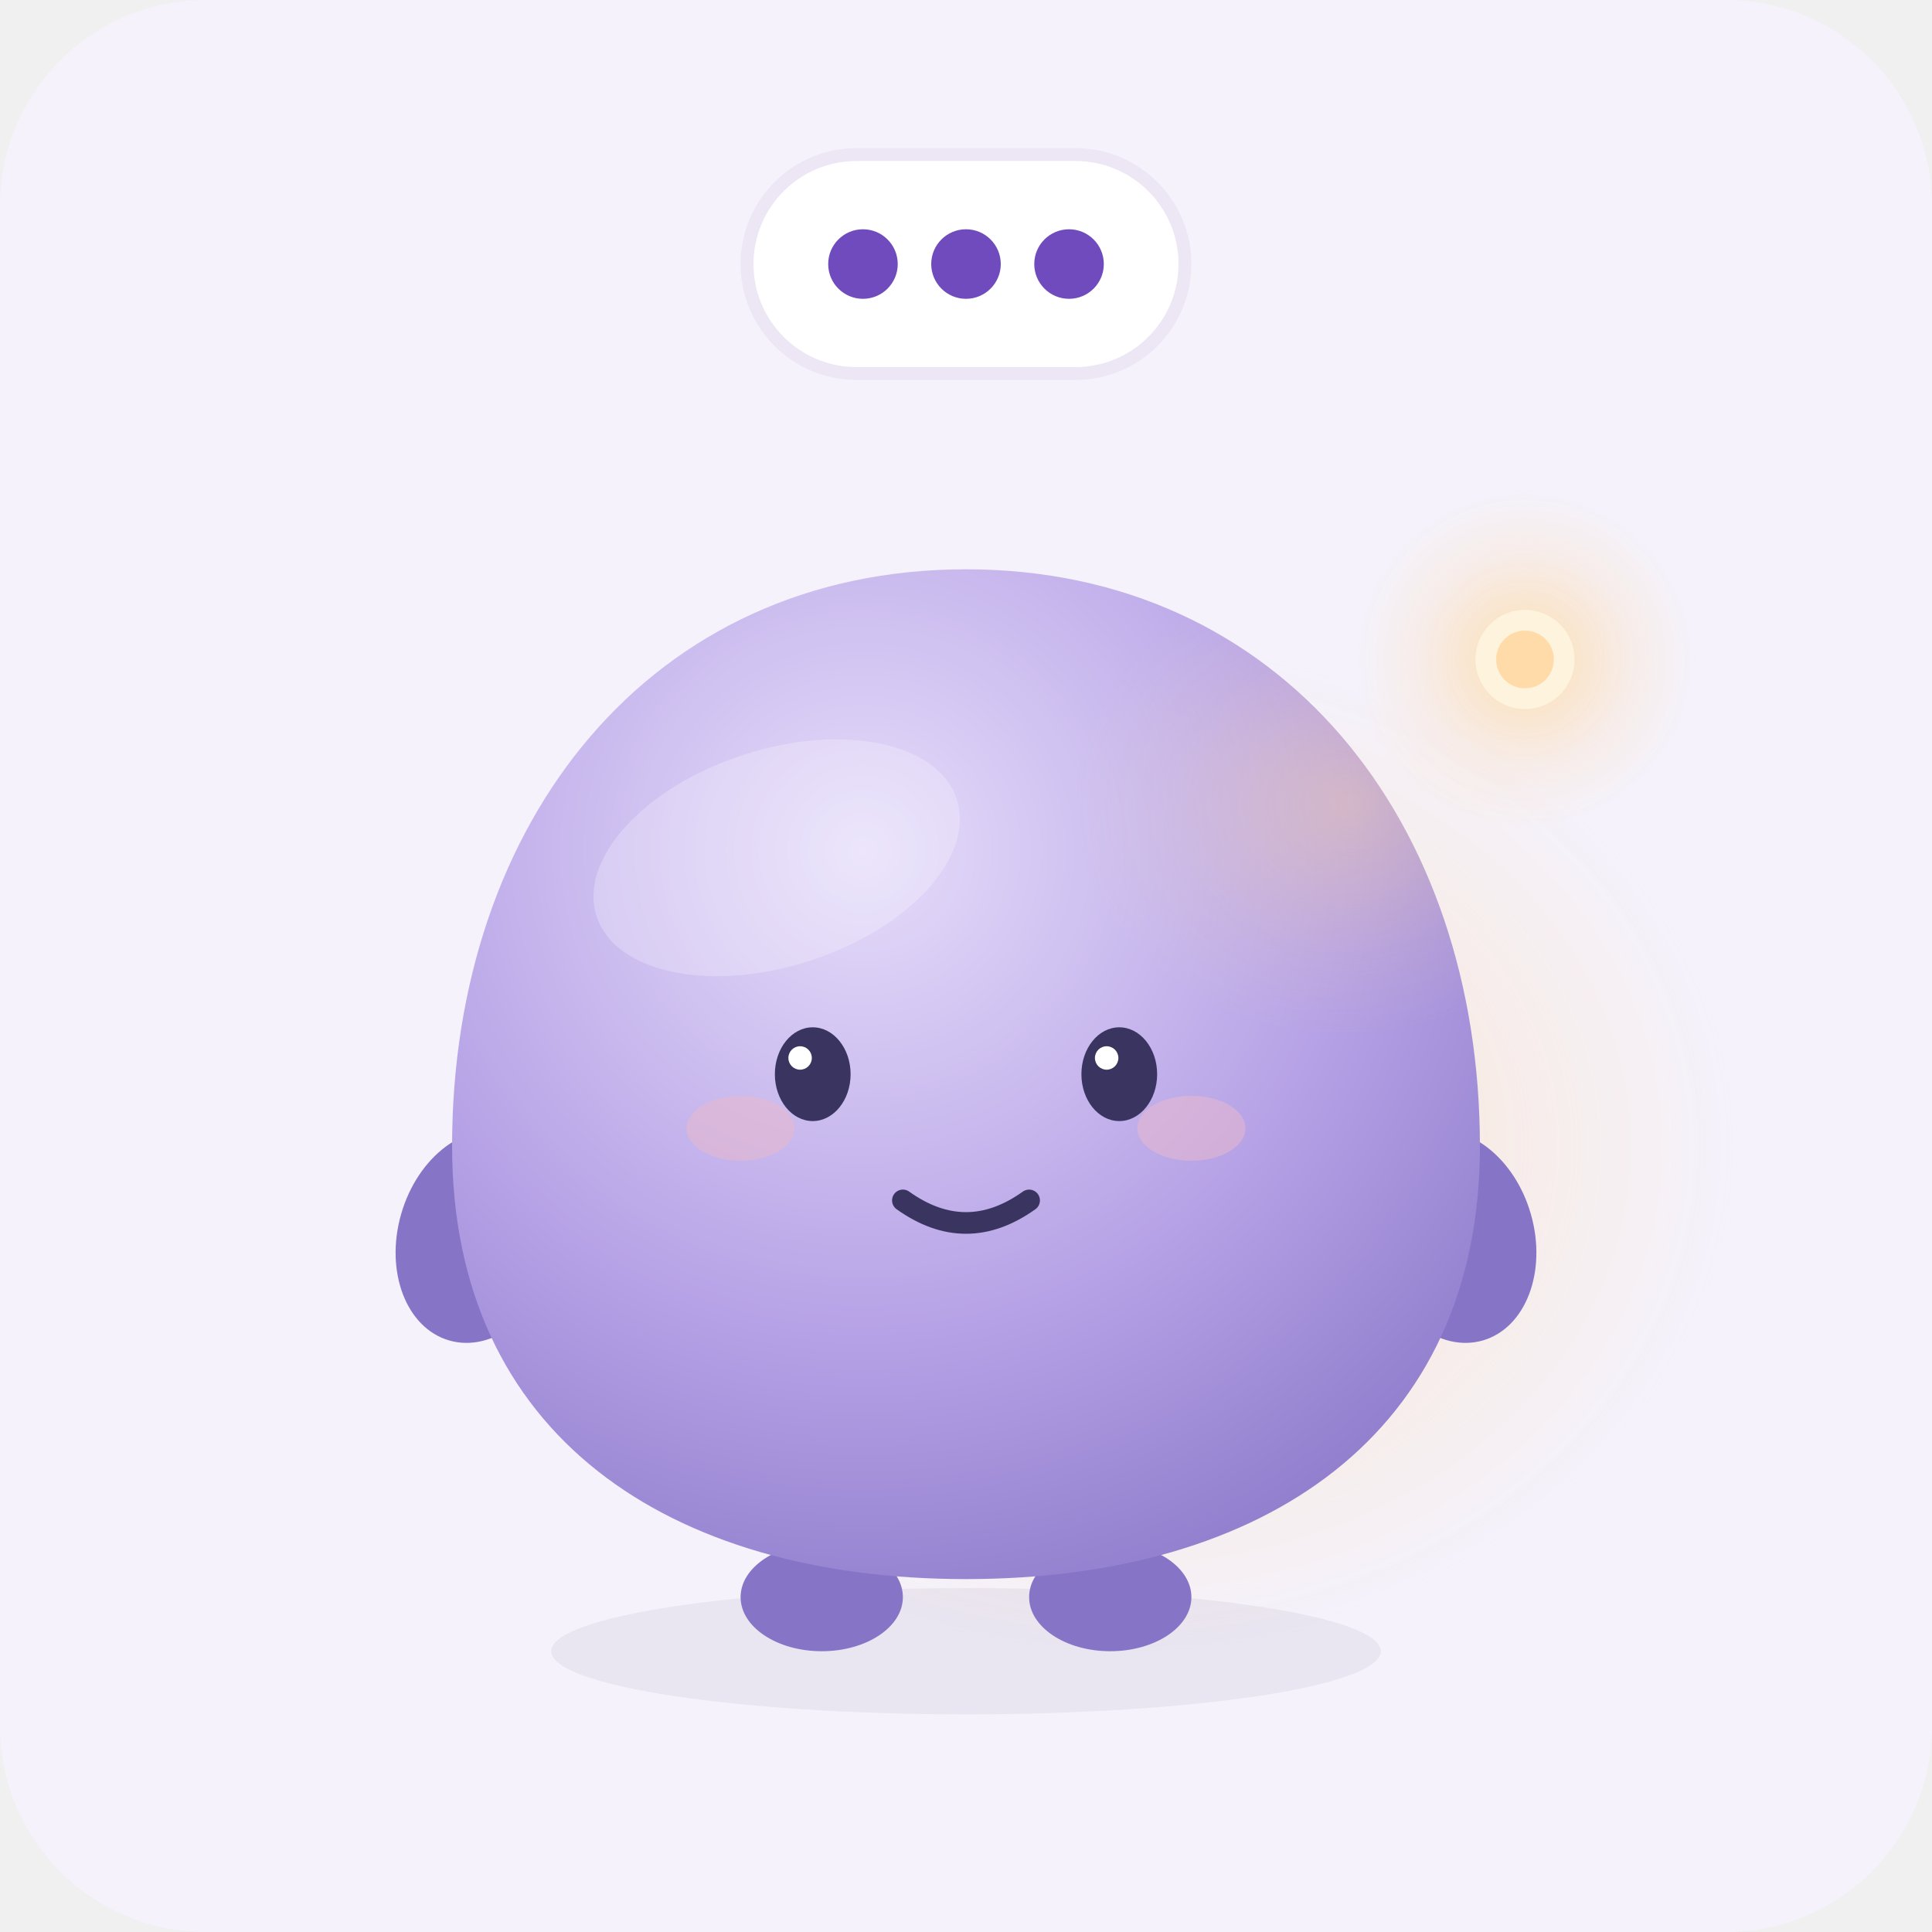
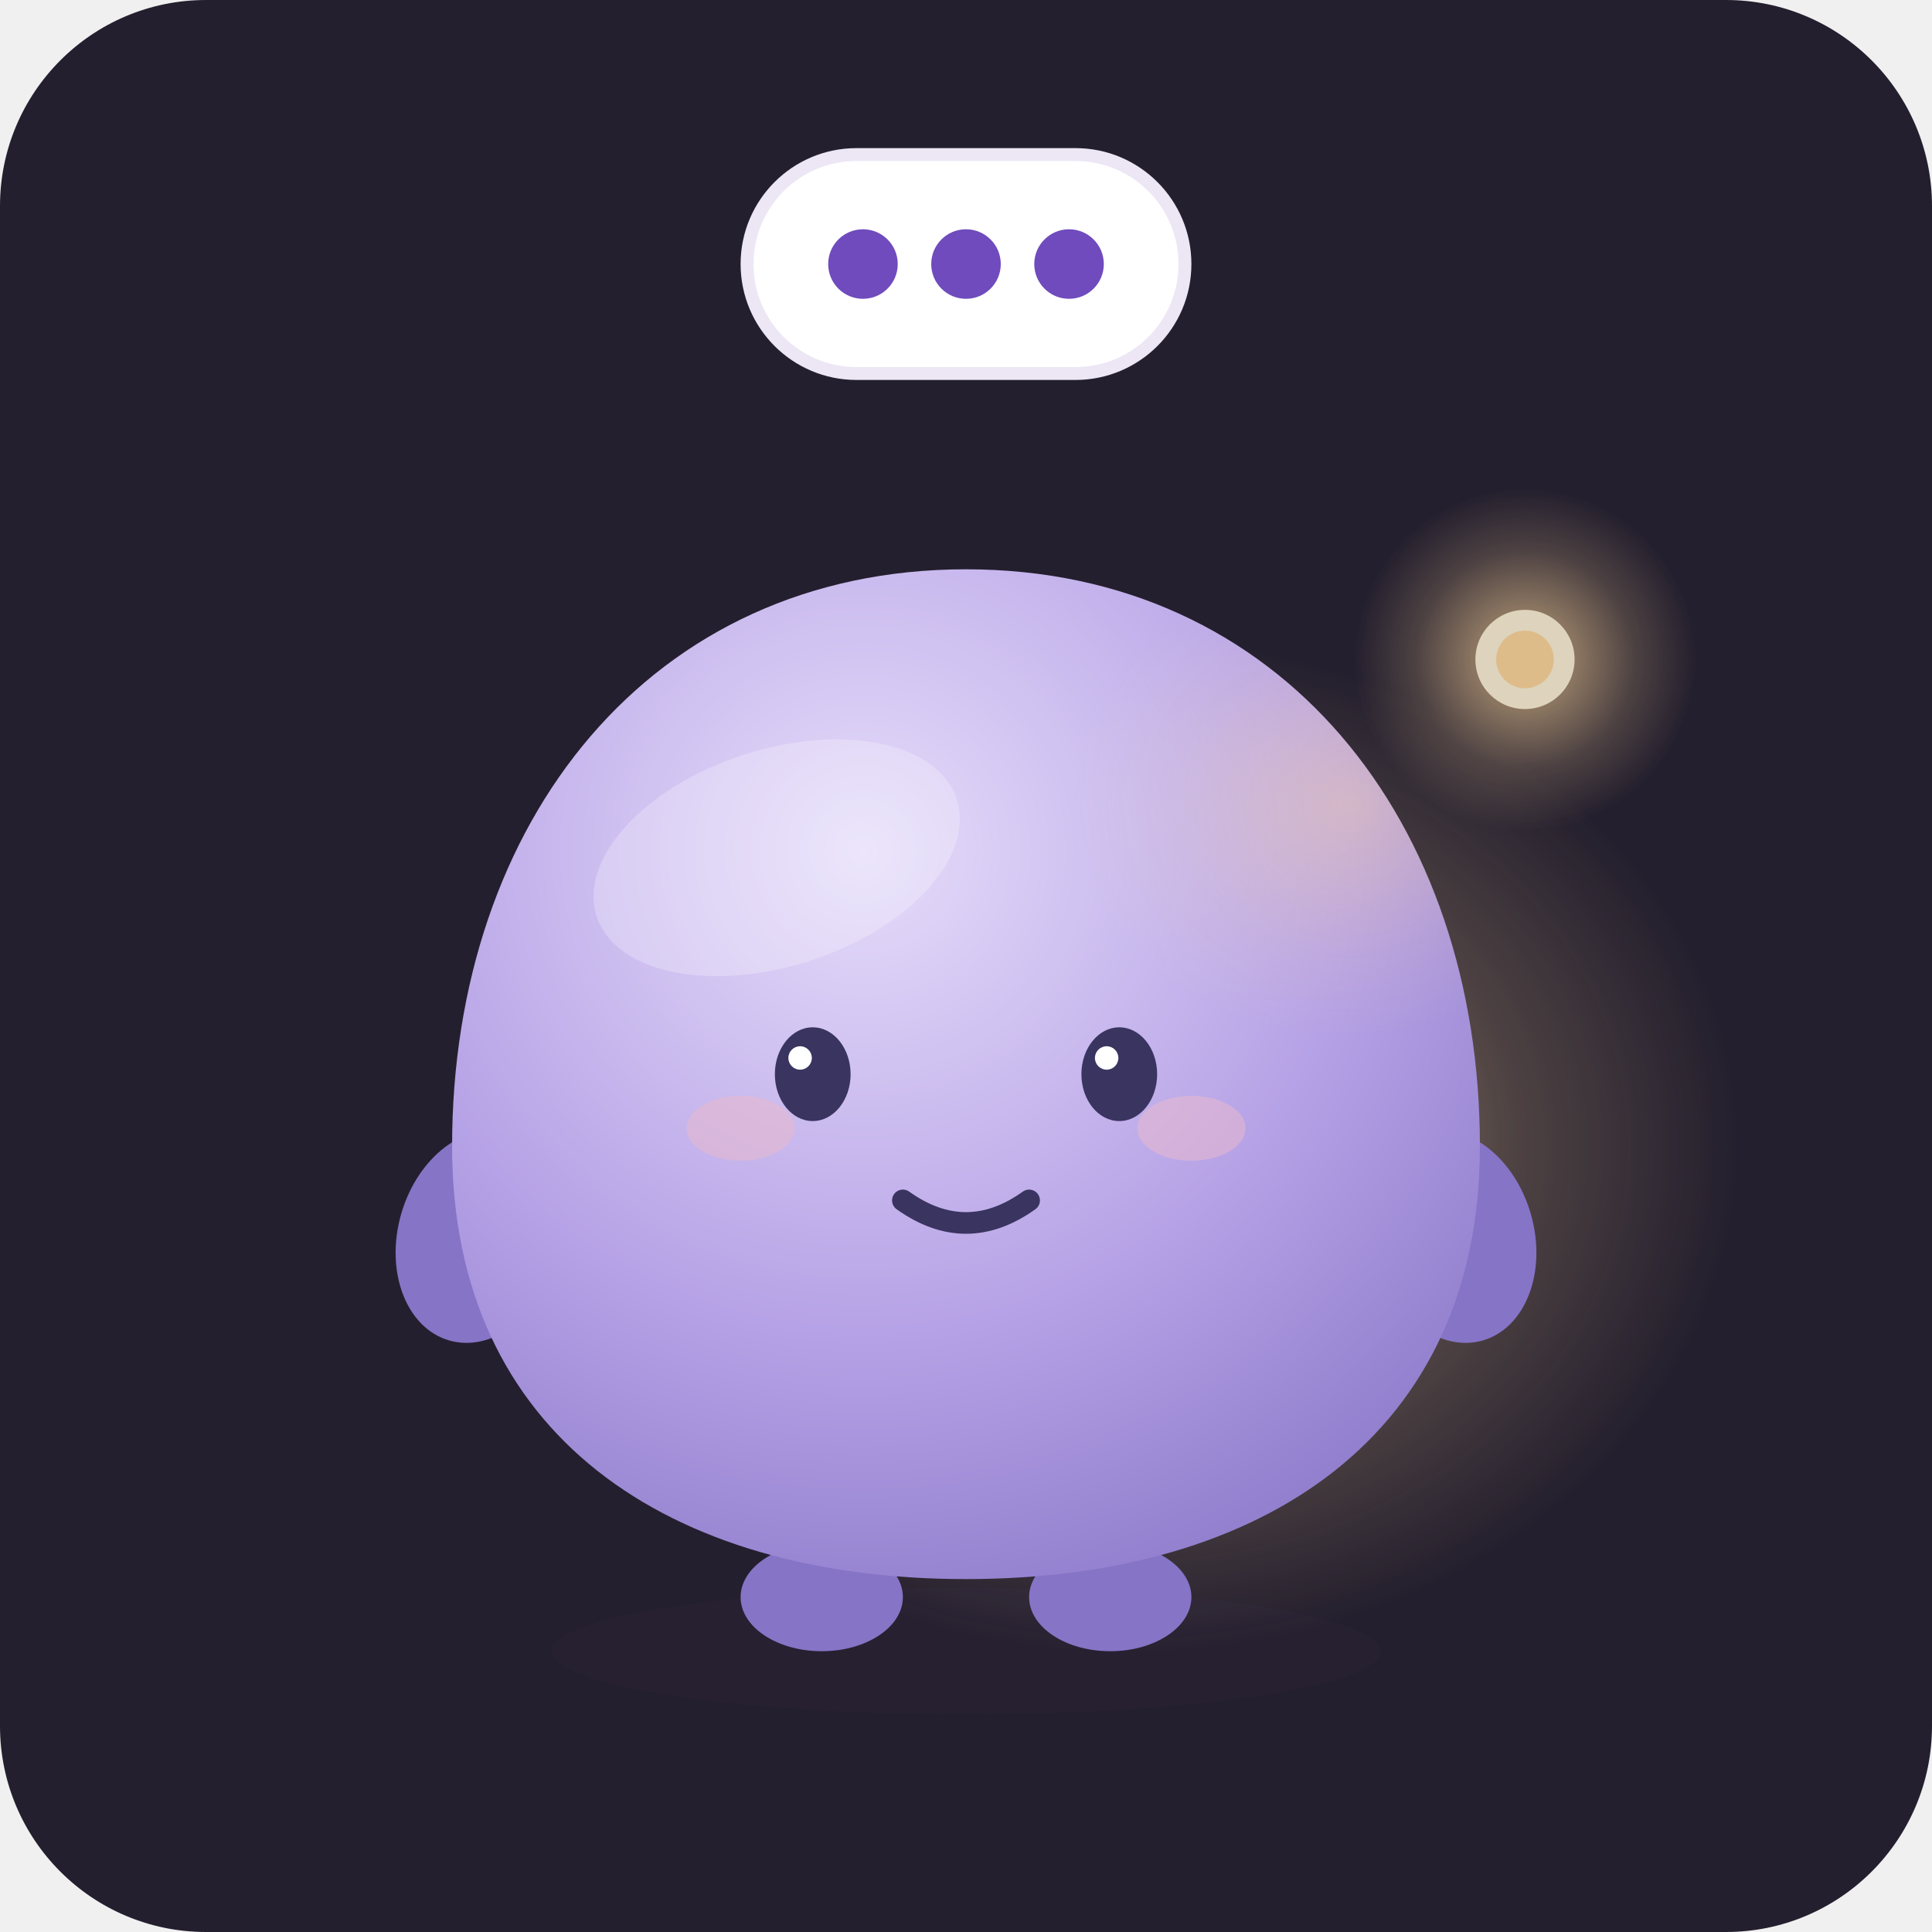
<svg xmlns="http://www.w3.org/2000/svg" viewBox="0 0 150 150">
  <style>
.body{transform-box:fill-box;transform-origin:50% 100%;animation:nod 1.15s ease-in-out infinite}
@keyframes nod{0%,100%{transform:translateY(0)}50%{transform:translateY(-1.4px)}}
.orb{transform-box:fill-box;transform-origin:center;animation:glo 1.9s ease-in-out infinite}
@keyframes glo{0%,100%{opacity:.72;transform:scale(.92)}50%{opacity:1;transform:scale(1.12)}}
.td{transform-box:fill-box;transform-origin:center}.td1{animation:bnc 1.05s ease-in-out infinite}.td2{animation:bnc 1.05s ease-in-out .18s infinite}.td3{animation:bnc 1.05s ease-in-out .36s infinite}@keyframes bnc{0%,60%,100%{transform:translateY(0);opacity:.55}30%{transform:translateY(-3.5px);opacity:1}}
@media(prefers-reduced-motion:reduce){*{animation:none!important}}
</style>
-   <rect width="150" height="150" rx="16" fill="#F5F2FC" />
+   <rect width="150" height="150" rx="16" fill="#241F2E" />
  <g transform="translate(5,5)">
    <path opacity="0.07" d="M70 128.1C87.784 128.1 102.2 125.906 102.2 123.2C102.2 120.494 87.784 118.3 70 118.3C52.217 118.3 37.8 120.494 37.8 123.2C37.8 125.906 52.217 128.1 70 128.1Z" fill="#3A3460" />
    <g class="body" fill="none">
      <g opacity="0.85">
        <path d="M82.6 123.2C108.889 123.2 130.2 105.649 130.2 84C130.2 62.35 108.889 44.8 82.6 44.8C56.311 44.8 35 62.35 35 84C35 105.649 56.311 123.2 82.6 123.2Z" fill="url(#paint0_radial_1298_397)" />
      </g>
      <path d="M58.8 123.2C62.279 123.2 65.1 121.32 65.1 119C65.1 116.68 62.279 114.8 58.8 114.8C55.321 114.8 52.5 116.68 52.5 119C52.5 121.32 55.321 123.2 58.8 123.2Z" fill="#8674C6" />
      <path d="M81.2 123.2C84.679 123.2 87.5 121.32 87.5 119C87.5 116.68 84.679 114.8 81.2 114.8C77.721 114.8 74.9 116.68 74.9 119C74.9 121.32 77.721 123.2 81.2 123.2Z" fill="#8674C6" />
      <path d="M29.885 99.075C33.229 100.034 36.977 97.196 38.256 92.737C39.535 88.277 37.86 83.884 34.515 82.925C31.171 81.966 27.423 84.804 26.144 89.263C24.865 93.723 26.54 98.115 29.885 99.075Z" fill="#8674C6" />
      <path d="M110.115 99.075C113.46 98.115 115.135 93.723 113.856 89.263C112.577 84.804 108.829 81.966 105.485 82.925C102.14 83.884 100.465 88.277 101.744 92.737C103.023 97.196 106.771 100.034 110.115 99.075Z" fill="#8674C6" />
      <path d="M70 39.2C94.5 39.2 109.9 58.8 109.9 84C109.9 106.4 93.1 117.6 70 117.6C46.9 117.6 30.1 106.4 30.1 84C30.1 58.8 45.5 39.2 70 39.2Z" fill="url(#paint1_radial_1298_397)" />
      <mask id="mask0_1298_397" style="mask-type:luminance" maskUnits="userSpaceOnUse" x="30" y="39" width="80" height="79">
        <path d="M70 39.2C94.5 39.2 109.9 58.8 109.9 84C109.9 106.4 93.1 117.6 70 117.6C46.9 117.6 30.1 106.4 30.1 84C30.1 58.8 45.5 39.2 70 39.2Z" fill="white" />
      </mask>
      <g mask="url(#mask0_1298_397)">
        <path opacity="0.24" d="M57.896 69.589C65.617 67.08 70.714 61.469 69.28 57.057C67.847 52.645 60.425 51.102 52.704 53.611C44.983 56.12 39.886 61.73 41.319 66.142C42.753 70.555 50.174 72.097 57.896 69.589Z" fill="white" />
        <path opacity="0.468" d="M99.4 75.6C110.998 75.6 120.4 67.451 120.4 57.4C120.4 47.348 110.998 39.2 99.4 39.2C87.802 39.2 78.4 47.348 78.4 57.4C78.4 67.451 87.802 75.6 99.4 75.6Z" fill="url(#paint2_radial_1298_397)" />
      </g>
      <path opacity="0.55" d="M52.5 85.12C54.819 85.12 56.7 83.992 56.7 82.6C56.7 81.208 54.819 80.08 52.5 80.08C50.18 80.08 48.3 81.208 48.3 82.6C48.3 83.992 50.18 85.12 52.5 85.12Z" fill="#E7B8CE" />
      <path opacity="0.55" d="M87.5 85.12C89.819 85.12 91.7 83.992 91.7 82.6C91.7 81.208 89.819 80.08 87.5 80.08C85.18 80.08 83.3 81.208 83.3 82.6C83.3 83.992 85.18 85.12 87.5 85.12Z" fill="#E7B8CE" />
      <path d="M58.1 82.04C59.723 82.04 61.04 80.41 61.04 78.4C61.04 76.39 59.723 74.76 58.1 74.76C56.476 74.76 55.16 76.39 55.16 78.4C55.16 80.41 56.476 82.04 58.1 82.04Z" fill="#3A3460" />
      <path d="M57.12 78.05C57.622 78.05 58.03 77.643 58.03 77.14C58.03 76.638 57.622 76.23 57.12 76.23C56.617 76.23 56.21 76.638 56.21 77.14C56.21 77.643 56.617 78.05 57.12 78.05Z" fill="white" />
      <path d="M81.9 82.04C83.523 82.04 84.84 80.41 84.84 78.4C84.84 76.39 83.523 74.76 81.9 74.76C80.276 74.76 78.96 76.39 78.96 78.4C78.96 80.41 80.276 82.04 81.9 82.04Z" fill="#3A3460" />
      <path d="M80.92 78.05C81.422 78.05 81.83 77.643 81.83 77.14C81.83 76.638 81.422 76.23 80.92 76.23C80.417 76.23 80.01 76.638 80.01 77.14C80.01 77.643 80.417 78.05 80.92 78.05Z" fill="white" />
      <path d="M65.1 88.2C68.367 90.533 71.633 90.533 74.9 88.2" stroke="#3A3460" stroke-width="1.68" stroke-linecap="round" />
      <g opacity="0.85">
        <g class="orb">
          <path d="M113.4 59.5C120.745 59.5 126.7 53.545 126.7 46.2C126.7 38.855 120.745 32.9 113.4 32.9C106.055 32.9 100.1 38.855 100.1 46.2C100.1 53.545 106.055 59.5 113.4 59.5Z" fill="url(#paint3_radial_1298_397)" />
          <path d="M113.4 50.05C115.526 50.05 117.25 48.326 117.25 46.2C117.25 44.074 115.526 42.35 113.4 42.35C111.274 42.35 109.55 44.074 109.55 46.2C109.55 48.326 111.274 50.05 113.4 50.05Z" fill="#FFF3D6" />
          <path d="M113.4 48.44C114.637 48.44 115.64 47.437 115.64 46.2C115.64 44.963 114.637 43.96 113.4 43.96C112.163 43.96 111.16 44.963 111.16 46.2C111.16 47.437 112.163 48.44 113.4 48.44Z" fill="#FFD79A" />
        </g>
      </g>
      <defs>
        <radialGradient id="paint0_radial_1298_397" cx="0" cy="0" r="1" gradientUnits="userSpaceOnUse" gradientTransform="translate(82.6 83.9999) scale(47.6 39.2)">
          <stop stop-color="#FFD79A" stop-opacity="0.85" />
          <stop offset="0.64" stop-color="#FFD79A" stop-opacity="0.22" />
          <stop offset="1" stop-color="#FFD79A" stop-opacity="0" />
        </radialGradient>
        <radialGradient id="paint1_radial_1298_397" cx="0" cy="0" r="1" gradientUnits="userSpaceOnUse" gradientTransform="translate(62.0199 61.152) scale(68.628 67.424)">
          <stop stop-color="#E6DDFA" />
          <stop offset="0.55" stop-color="#B6A2E6" />
          <stop offset="1" stop-color="#8674C6" />
        </radialGradient>
        <radialGradient id="paint2_radial_1298_397" cx="0" cy="0" r="1" gradientUnits="userSpaceOnUse" gradientTransform="translate(99.3999 57.3997) scale(21 18.2)">
          <stop stop-color="#FFD79A" stop-opacity="0.85" />
          <stop offset="0.64" stop-color="#FFD79A" stop-opacity="0.22" />
          <stop offset="1" stop-color="#FFD79A" stop-opacity="0" />
        </radialGradient>
        <radialGradient id="paint3_radial_1298_397" cx="0" cy="0" r="1" gradientUnits="userSpaceOnUse" gradientTransform="translate(113.4 46.1999) scale(13.3)">
          <stop stop-color="#FFD79A" stop-opacity="0.85" />
          <stop offset="0.64" stop-color="#FFD79A" stop-opacity="0.22" />
          <stop offset="1" stop-color="#FFD79A" stop-opacity="0" />
        </radialGradient>
      </defs>
    </g>
  </g>
  <g>
    <g>
      <rect x="58" y="12" width="34" height="17" rx="8.5" fill="#fff" stroke="#ECE6F5" />
      <circle class="td td1" cx="67" cy="20.5" r="2.7" fill="#6F4BBD" />
      <circle class="td td2" cx="75" cy="20.5" r="2.7" fill="#6F4BBD" />
      <circle class="td td3" cx="83" cy="20.5" r="2.7" fill="#6F4BBD" />
    </g>
  </g>
</svg>
